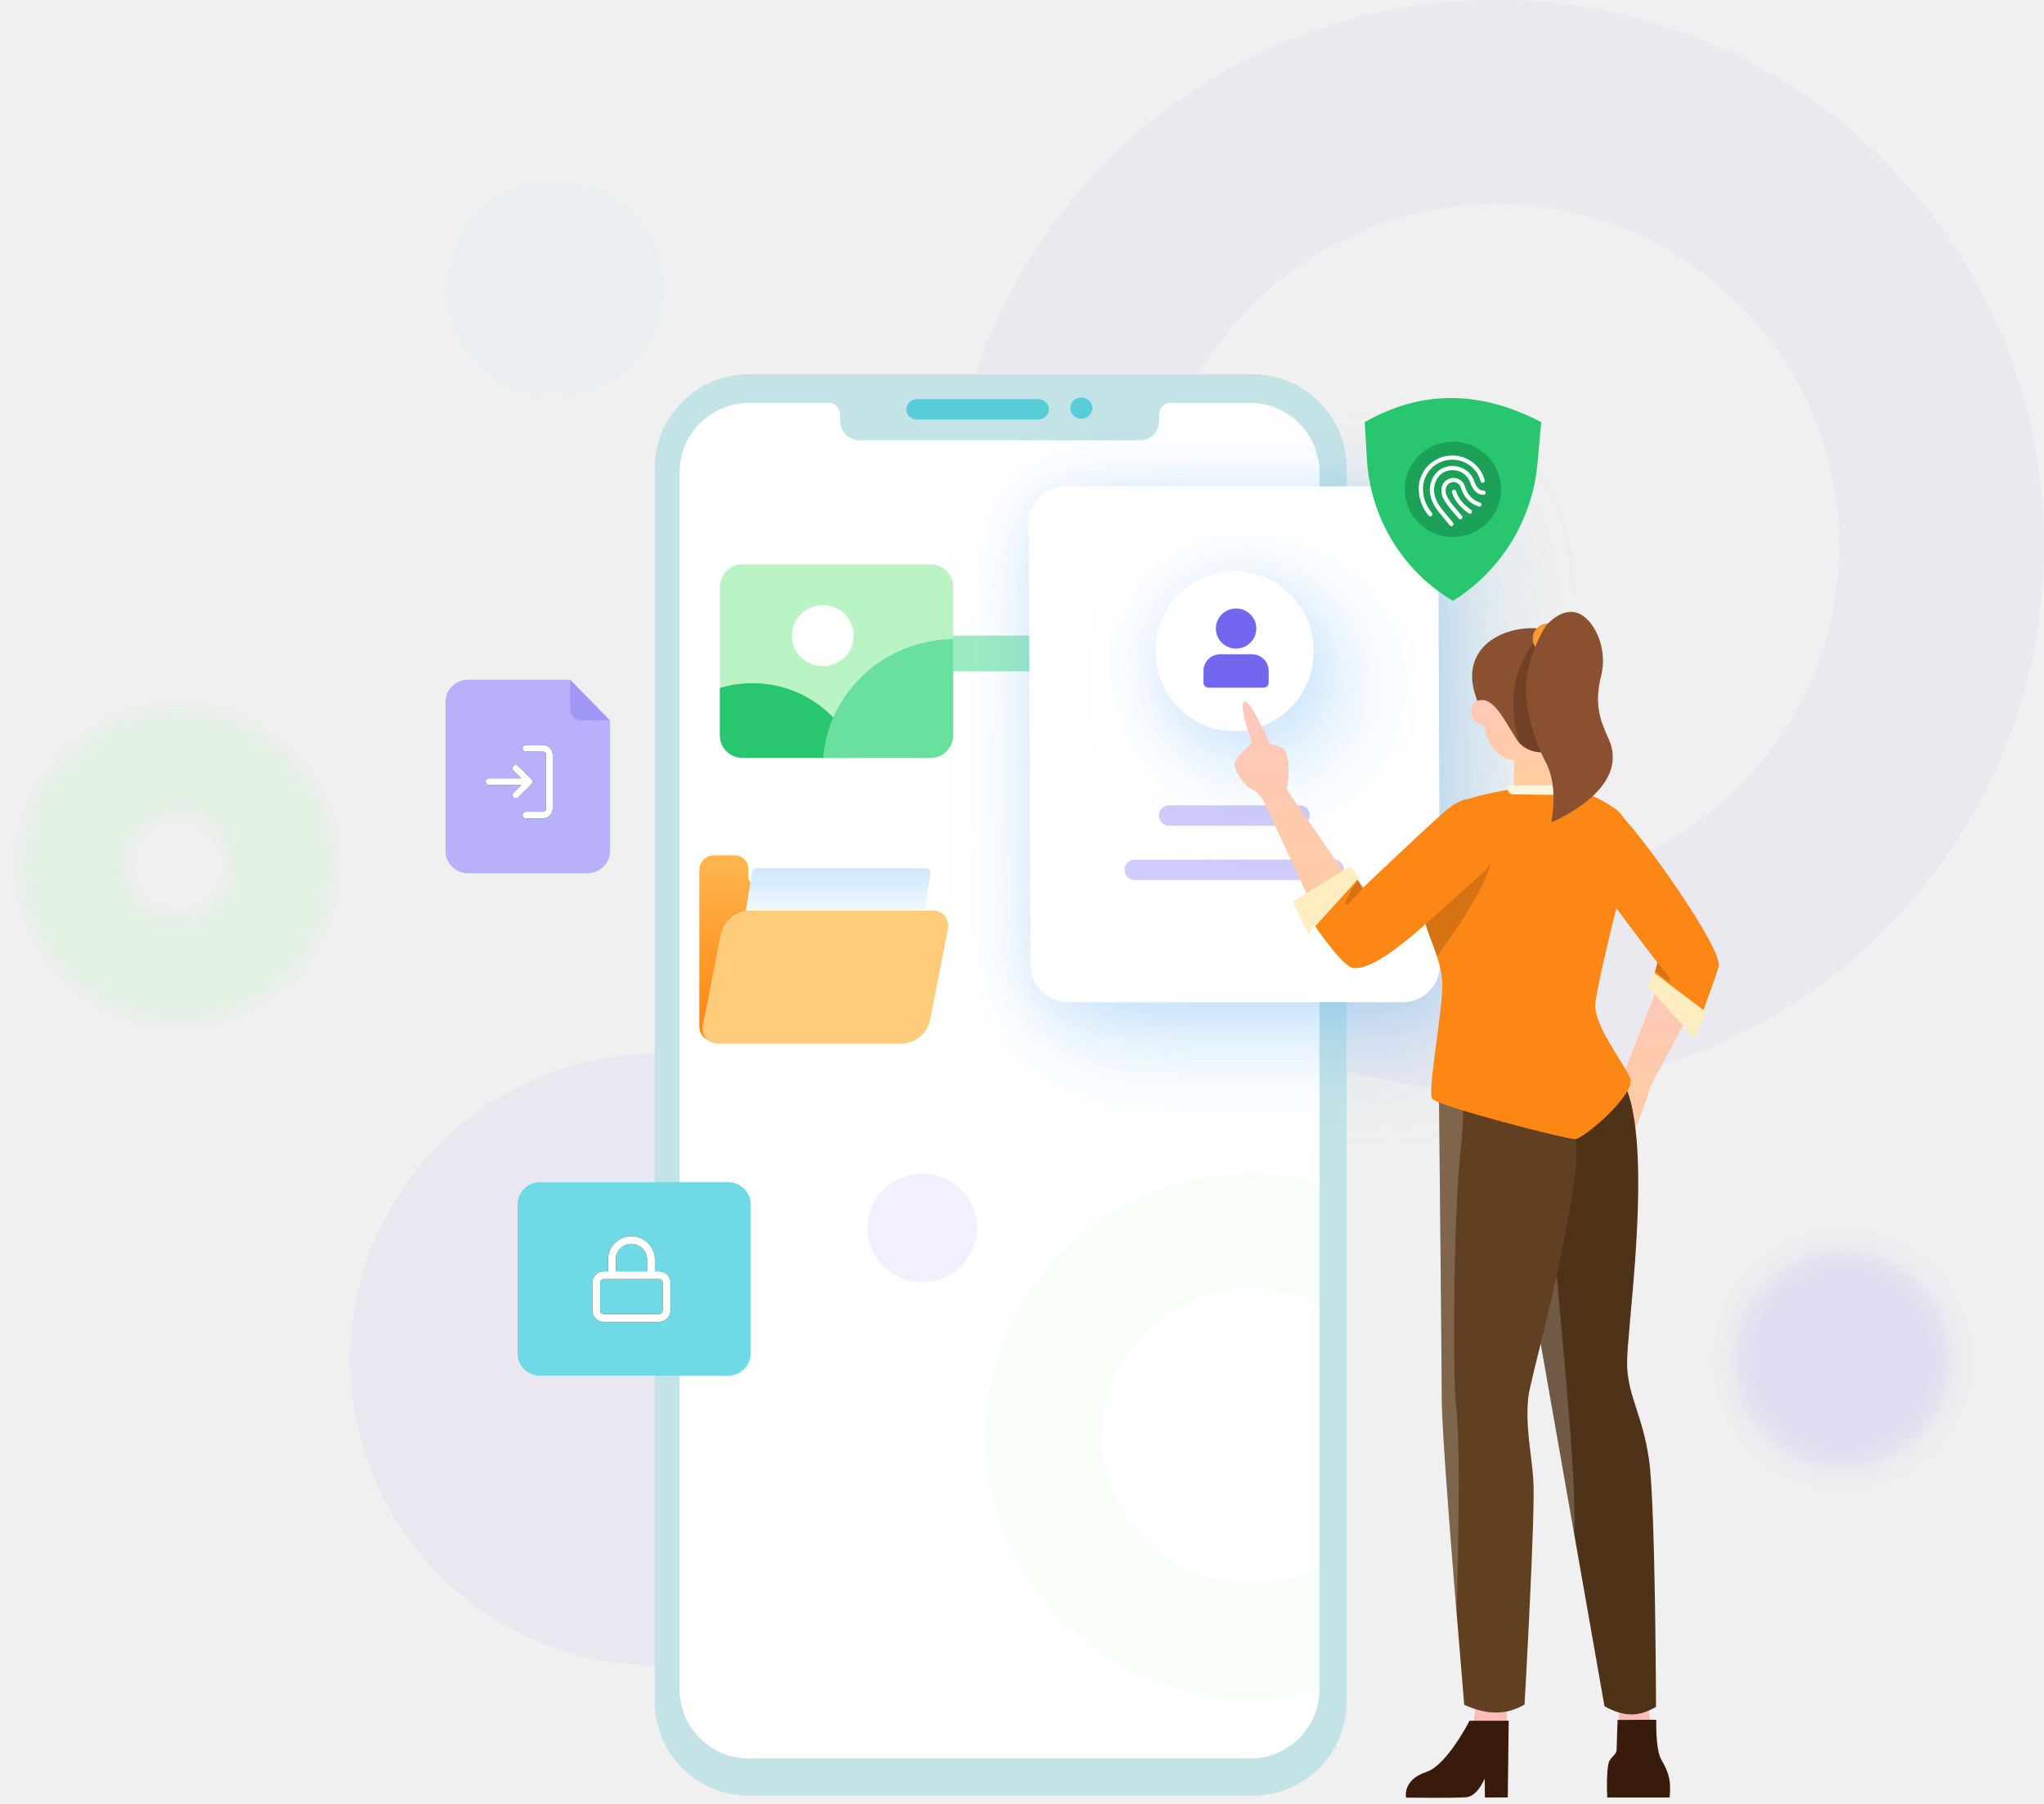
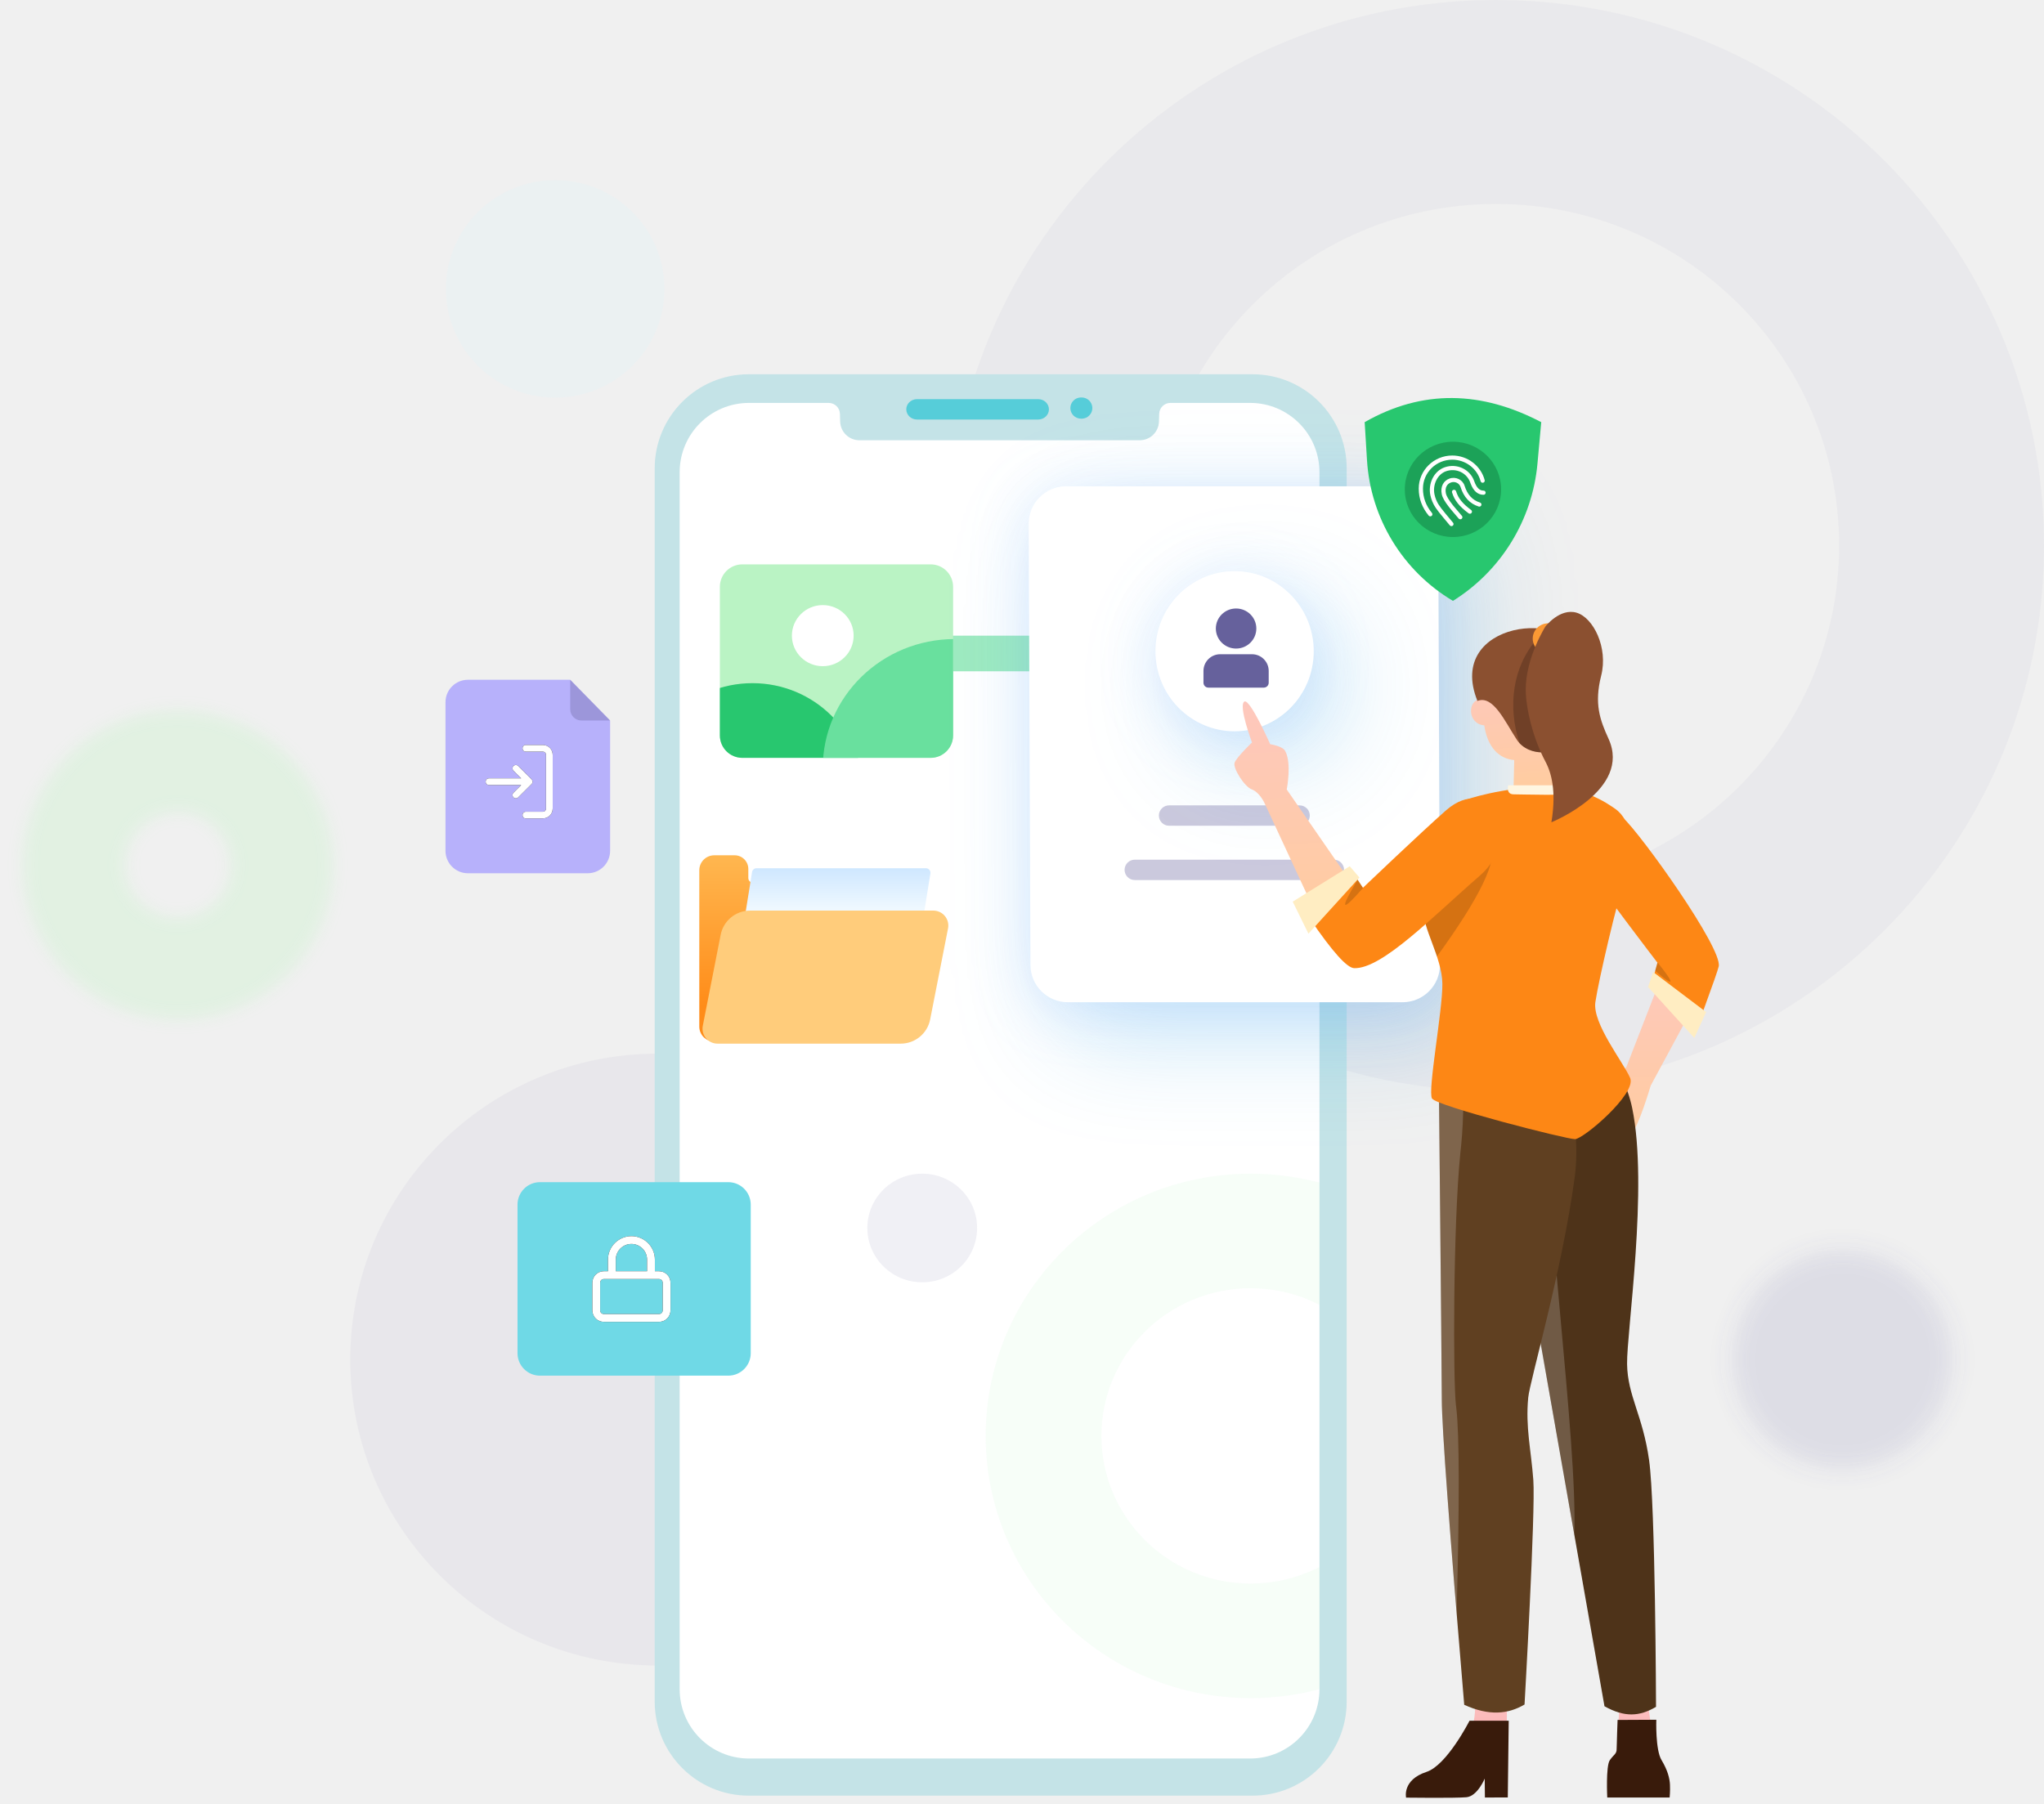
<svg xmlns="http://www.w3.org/2000/svg" xmlns:xlink="http://www.w3.org/1999/xlink" width="546px" height="482px" viewBox="0 0 546 482" version="1.1">
  <defs>
    <filter x="-7.2%" y="-7.3%" width="114.5%" height="114.5%" filterUnits="objectBoundingBox" id="filter-1">
      <feGaussianBlur stdDeviation="2" in="SourceGraphic" />
    </filter>
    <filter x="-15.4%" y="-15.5%" width="130.8%" height="131.0%" filterUnits="objectBoundingBox" id="filter-2">
      <feGaussianBlur stdDeviation="3" in="SourceGraphic" />
    </filter>
    <path d="M18.522,0 L39.813,0 C41.436,5.90080916e-16 42.764,1.29 42.811,2.912 L42.872,4.988 C42.953,7.767 45.229,9.977 48.008,9.977 L122.898,9.977 C125.677,9.977 127.953,7.767 128.034,4.988 L128.094,2.912 C128.142,1.29 129.47,7.42186714e-16 131.093,0 L152.384,0 C162.613,-1.87911363e-15 170.906,8.293 170.906,18.522 L170.906,343.682 C170.906,353.912 162.613,362.204 152.384,362.204 L18.522,362.204 C8.293,362.204 8.35816978e-15,353.912 0,343.682 L0,18.522 C-4.8054561e-15,8.293 8.293,-8.77902741e-15 18.522,0 Z" id="path-3" />
    <linearGradient x1="50%" y1="81.177%" x2="50%" y2="-34.513%" id="linearGradient-5">
      <stop stop-color="#FF8C19" offset="0%" />
      <stop stop-color="#FFC967" offset="100%" />
    </linearGradient>
    <linearGradient x1="62.11%" y1="31.381%" x2="62.11%" y2="-27.478%" id="linearGradient-6">
      <stop stop-color="#F8FDFF" offset="0%" />
      <stop stop-color="#AAD4FF" offset="100%" />
    </linearGradient>
    <path d="M19.69,3.569 L19.69,17.846 C19.69,19.362 18.527,20.522 17.005,20.522 L12.53,20.522 C11.993,20.522 11.635,20.165 11.635,19.63 C11.635,19.095 11.993,18.738 12.53,18.738 L17.005,18.738 C17.542,18.738 17.9,18.381 17.9,17.846 L17.9,3.569 C17.9,3.034 17.542,2.677 17.005,2.677 L12.53,2.677 C11.993,2.677 11.635,2.32 11.635,1.785 C11.635,1.249 11.993,0.892 12.53,0.892 L17.005,0.892 C18.527,0.892 19.69,2.052 19.69,3.569 Z M14.231,11.064 C14.32,10.886 14.32,10.618 14.231,10.35 C14.141,10.261 14.141,10.172 14.052,10.083 L10.472,6.514 C10.114,6.157 9.577,6.157 9.219,6.514 C8.861,6.871 8.861,7.406 9.219,7.763 L11.277,9.815 L2.685,9.815 C2.148,9.815 1.79,10.172 1.79,10.707 C1.79,11.243 2.148,11.6 2.685,11.6 L11.277,11.6 L9.219,13.652 C8.861,14.009 8.861,14.544 9.219,14.901 C9.398,15.079 9.666,15.169 9.845,15.169 C10.024,15.169 10.293,15.079 10.472,14.901 L14.052,11.332 C14.141,11.243 14.231,11.153 14.231,11.064 Z" id="path-7" />
    <path d="M19.839,10.41 L18.795,10.41 L18.795,7.287 C18.795,3.852 15.976,1.041 12.53,1.041 C9.084,1.041 6.265,3.852 6.265,7.287 L6.265,10.41 L5.221,10.41 C3.446,10.41 2.088,11.763 2.088,13.533 L2.088,20.82 C2.088,22.589 3.446,23.943 5.221,23.943 L19.839,23.943 C21.615,23.943 22.972,22.589 22.972,20.82 L22.972,13.533 C22.972,11.763 21.615,10.41 19.839,10.41 Z M8.353,7.287 C8.353,4.997 10.233,3.123 12.53,3.123 C14.827,3.123 16.707,4.997 16.707,7.287 L16.707,10.41 L8.353,10.41 L8.353,7.287 Z M20.884,20.82 C20.884,21.444 20.466,21.861 19.839,21.861 L5.221,21.861 C4.594,21.861 4.177,21.444 4.177,20.82 L4.177,13.533 C4.177,12.908 4.594,12.492 5.221,12.492 L19.839,12.492 C20.466,12.492 20.884,12.908 20.884,13.533 L20.884,20.82 Z" id="path-9" />
    <path d="M6,0 L56.3,0 C59.614,-1.4968968e-15 62.3,2.686 62.3,6 L62.3,45.698 C62.3,49.011 59.614,51.698 56.3,51.698 L6,51.698 C2.686,51.698 -4.82366169e-16,49.011 0,45.698 L0,6 C-1.29399067e-15,2.686 2.686,-2.79460044e-16 6,0 Z" id="path-11" />
    <path d="M10.04,1.03111251e-13 L99.431,1.03111251e-13 C104.938,1.03875937e-13 109.409,4.453 109.431,9.96 L109.901,127.821 C109.923,133.343 105.464,137.838 99.941,137.86 C99.928,137.86 99.914,137.86 99.901,137.86 L10.51,137.86 C5.003,137.86 0.532,133.407 0.51,127.9 L0.04,10.04 C0.018,4.517 4.477,0.022 10,7.94958278e-05 C10.013,2.6498662e-05 10.027,9.95609792e-14 10.04,1.03111251e-13 Z" id="path-13" />
    <filter x="-35.0%" y="-27.2%" width="184.5%" height="167.5%" filterUnits="objectBoundingBox" id="filter-14">
      <feOffset dx="8" dy="9" in="SourceAlpha" result="shadowOffsetOuter1" />
      <feGaussianBlur stdDeviation="14" in="shadowOffsetOuter1" result="shadowBlurOuter1" />
      <feColorMatrix values="0 0 0 0 0.076   0 0 0 0 0.583   0 0 0 0 0.879  0 0 0 0.229 0" type="matrix" in="shadowBlurOuter1" result="shadowMatrixOuter1" />
      <feOffset dx="0" dy="2" in="SourceAlpha" result="shadowOffsetOuter2" />
      <feGaussianBlur stdDeviation="7.5" in="shadowOffsetOuter2" result="shadowBlurOuter2" />
      <feColorMatrix values="0 0 0 0 0.504   0 0 0 0 0.7   0 0 0 0 1  0 0 0 0.234 0" type="matrix" in="shadowBlurOuter2" result="shadowMatrixOuter2" />
      <feMerge>
        <feMergeNode in="shadowMatrixOuter1" />
        <feMergeNode in="shadowMatrixOuter2" />
      </feMerge>
    </filter>
    <ellipse id="path-15" cx="21.141" cy="21.394" rx="21.141" ry="21.394" />
    <filter x="-91.1%" y="-87.6%" width="320.0%" height="317.4%" filterUnits="objectBoundingBox" id="filter-16">
      <feOffset dx="8" dy="9" in="SourceAlpha" result="shadowOffsetOuter1" />
      <feGaussianBlur stdDeviation="14" in="shadowOffsetOuter1" result="shadowBlurOuter1" />
      <feColorMatrix values="0 0 0 0 0.076   0 0 0 0 0.583   0 0 0 0 0.879  0 0 0 0.229 0" type="matrix" in="shadowBlurOuter1" result="shadowMatrixOuter1" />
      <feOffset dx="0" dy="2" in="SourceAlpha" result="shadowOffsetOuter2" />
      <feGaussianBlur stdDeviation="7.5" in="shadowOffsetOuter2" result="shadowBlurOuter2" />
      <feColorMatrix values="0 0 0 0 0.504   0 0 0 0 0.7   0 0 0 0 1  0 0 0 0.234 0" type="matrix" in="shadowBlurOuter2" result="shadowMatrixOuter2" />
      <feMerge>
        <feMergeNode in="shadowMatrixOuter1" />
        <feMergeNode in="shadowMatrixOuter2" />
      </feMerge>
    </filter>
    <linearGradient x1="47.237%" y1="-28.186%" x2="50%" y2="91.05%" id="linearGradient-17">
      <stop stop-color="#FDC6C6" offset="0%" />
      <stop stop-color="#FFCCA1" offset="100%" />
    </linearGradient>
    <linearGradient x1="45.73%" y1="-28.186%" x2="50%" y2="91.05%" id="linearGradient-18">
      <stop stop-color="#FDC6C6" offset="0%" />
      <stop stop-color="#FAB2B2" offset="100%" />
    </linearGradient>
    <linearGradient x1="44.539%" y1="-28.186%" x2="50%" y2="91.05%" id="linearGradient-19">
      <stop stop-color="#FDC6C6" offset="0%" />
      <stop stop-color="#FAB2B2" offset="100%" />
    </linearGradient>
    <linearGradient x1="44.055%" y1="-28.186%" x2="50%" y2="91.05%" id="linearGradient-20">
      <stop stop-color="#FDC6C6" offset="0%" />
      <stop stop-color="#FFCCA1" offset="100%" />
    </linearGradient>
    <linearGradient x1="47.831%" y1="-28.186%" x2="50%" y2="91.05%" id="linearGradient-21">
      <stop stop-color="#FDC6C6" offset="0%" />
      <stop stop-color="#FFCCA1" offset="100%" />
    </linearGradient>
  </defs>
  <g id="📝-Pages-New" stroke="none" stroke-width="1" fill="none" fill-rule="evenodd">
    <g id="Not-Authorized" transform="translate(-444, -309)">
      <g id="Illustration" transform="translate(450, 309)">
        <g id="Shape">
-           <path d="M393.598,0 C474.454,0 540,65.259 540,145.76 C540,226.261 474.454,291.52 393.598,291.52 C312.742,291.52 247.196,226.261 247.196,145.76 C247.196,65.259 312.742,0 393.598,0 Z M393.598,54.49 C342.969,54.49 301.926,95.353 301.926,145.76 C301.926,196.167 342.969,237.031 393.598,237.031 C444.227,237.031 485.27,196.167 485.27,145.76 C485.27,95.353 444.227,54.49 393.598,54.49 Z" id="Oval" fill="#7367F0" fill-rule="nonzero" opacity="0.053" />
+           <path d="M393.598,0 C474.454,0 540,65.259 540,145.76 C540,226.261 474.454,291.52 393.598,291.52 C312.742,291.52 247.196,226.261 247.196,145.76 C247.196,65.259 312.742,0 393.598,0 Z M393.598,54.49 C342.969,54.49 301.926,95.353 301.926,145.76 C301.926,196.167 342.969,237.031 393.598,237.031 C444.227,237.031 485.27,196.167 485.27,145.76 C485.27,95.353 444.227,54.49 393.598,54.49 Z" id="Oval" fill="#66619c" fill-rule="nonzero" opacity="0.053" />
          <path d="M41.503,189.806 C64.425,189.806 83.007,208.306 83.007,231.128 C83.007,253.949 64.425,272.449 41.503,272.449 C18.582,272.449 0,253.949 0,231.128 C0,208.306 18.582,189.806 41.503,189.806 Z M41.503,217.051 C33.695,217.051 27.365,223.353 27.365,231.128 C27.365,238.902 33.695,245.204 41.503,245.204 C49.312,245.204 55.642,238.902 55.642,231.128 C55.642,223.353 49.312,217.051 41.503,217.051 Z" id="Oval" fill="#8BF78F" fill-rule="nonzero" opacity="0.141" filter="url(#filter-1)" />
-           <ellipse id="Oval" fill-opacity="0.061" fill="#7367F0" cx="169.662" cy="363.265" rx="82.095" ry="81.735" />
+           <ellipse id="Oval" fill-opacity="0.061" fill="#66619c" cx="169.662" cy="363.265" rx="82.095" ry="81.735" />
          <ellipse id="Oval" fill="#CEF5FF" opacity="0.141" cx="142.297" cy="77.194" rx="29.189" ry="29.061" />
-           <ellipse id="Oval" fill-opacity="0.136" fill="#7367F0" filter="url(#filter-2)" cx="486.182" cy="363.265" rx="29.189" ry="29.061" />
+           <ellipse id="Oval" fill-opacity="0.136" fill="#66619c" filter="url(#filter-2)" cx="486.182" cy="363.265" rx="29.189" ry="29.061" />
        </g>
        <g id="File-Organizer" transform="translate(113, 100)">
          <g id="Phone3" transform="translate(55.88661, 0)">
            <path d="M25.137,0 L159.708,0 C173.591,-2.55022564e-15 184.845,11.254 184.845,25.137 L184.845,354.641 C184.845,368.523 173.591,379.778 159.708,379.778 L25.137,379.778 C11.254,379.778 2.9341734e-15,368.523 -2.60392312e-14,354.641 L-2.60392312e-14,25.137 C-3.4844809e-14,11.254 11.254,2.55022564e-15 25.137,0 Z" id="Rectangle" fill="#C4E3E7" />
            <g id="Group-48" transform="translate(6.66654, 7.653065)">
              <mask id="mask-4" fill="white">
                <use xlink:href="#path-3" />
              </mask>
              <use id="Rectangle" fill="#FFFFFF" xlink:href="#path-3" />
-               <ellipse id="Oval" fill="#7367F0" opacity="0.099" mask="url(#mask-4)" cx="64.795" cy="220.451" rx="14.659" ry="14.512" />
+               <ellipse id="Oval" fill="#66619c" opacity="0.099" mask="url(#mask-4)" cx="64.795" cy="220.451" rx="14.659" ry="14.512" />
              <path d="M152.519,205.94 C191.606,205.94 223.293,237.309 223.293,276.004 C223.293,314.699 191.606,346.068 152.519,346.068 C113.431,346.068 81.744,314.699 81.744,276.004 C81.744,237.309 113.431,205.94 152.519,205.94 Z M152.519,236.55 C130.508,236.55 112.665,254.214 112.665,276.004 C112.665,297.793 130.508,315.457 152.519,315.457 C174.529,315.457 192.372,297.793 192.372,276.004 C192.372,254.214 174.529,236.55 152.519,236.55 Z" id="Oval" fill="#C8F5D0" opacity="0.141" mask="url(#mask-4)" />
              <path d="M25.58,62.184 L146.612,62.184 C149.242,62.184 151.373,64.316 151.373,66.946 C151.373,69.575 149.242,71.707 146.612,71.707 L25.58,71.707 C22.951,71.707 20.819,69.575 20.819,66.946 C20.819,64.316 22.951,62.184 25.58,62.184 Z" id="Rectangle" fill-opacity="0.642" fill="#68DE9E" mask="url(#mask-4)" />
            </g>
            <path d="M102.442,6.649 C104.023,6.649 105.305,7.867 105.305,9.37 C105.305,10.839 104.079,12.036 102.547,12.089 L102.442,12.091 L70.068,12.091 C68.487,12.091 67.205,10.872 67.205,9.37 C67.205,7.9 68.43,6.703 69.963,6.651 L70.068,6.649 L102.442,6.649 Z" id="Path" fill="#56CDD9" fill-rule="nonzero" />
            <path d="M114.044,6.195 C115.625,6.195 116.907,7.464 116.907,9.03 C116.907,10.56 115.682,11.807 114.149,11.862 L114.044,11.864 L113.894,11.864 C112.313,11.864 111.031,10.595 111.031,9.03 C111.031,7.499 112.256,6.252 113.789,6.197 L113.894,6.195 L114.044,6.195 Z" id="Path" fill="#56CDD9" fill-rule="nonzero" />
          </g>
          <g id="Group-37" transform="translate(67.79688, 127.8836)">
            <path d="M4,0.64 L9.445,0.64 C11.462,0.64 13.097,2.275 13.097,4.292 L13.097,6.725 C13.097,7.398 13.643,7.944 14.316,7.944 L55.484,7.944 C57.693,7.944 59.484,9.735 59.484,11.944 L59.484,46.403 C59.484,48.613 57.693,50.403 55.484,50.403 L4,50.403 C1.791,50.403 6.42046992e-16,48.613 0,46.403 L0,4.64 C-2.705415e-16,2.431 1.791,0.64 4,0.64 Z" id="Rectangle" fill="url(#linearGradient-5)" />
            <path d="M15.3,4.096 L60.53,4.096 C61.203,4.096 61.749,4.642 61.749,5.315 C61.749,5.38 61.744,5.445 61.734,5.509 L54.944,47.65 C54.848,48.241 54.338,48.676 53.74,48.676 L8.51,48.676 C7.837,48.676 7.291,48.13 7.291,47.456 C7.291,47.391 7.296,47.326 7.307,47.262 L14.097,5.121 C14.192,4.53 14.702,4.096 15.3,4.096 Z" id="Rectangle" fill="url(#linearGradient-6)" />
            <path d="M66.445,20.188 L61.669,44.507 C60.932,48.259 57.642,50.965 53.819,50.965 L4.862,50.965 C2.653,50.965 0.862,49.174 0.862,46.965 C0.862,46.706 0.887,46.448 0.937,46.194 L5.713,21.875 C6.45,18.123 9.739,15.417 13.563,15.417 L62.52,15.417 C64.729,15.417 66.52,17.208 66.52,19.417 C66.52,19.676 66.495,19.934 66.445,20.188 Z" id="Rectangle" fill="#FFCC7B" />
          </g>
          <g id="Group-28" transform="translate(0, 81.62785)">
            <path d="M6,0 L33.316,0 L33.316,0 L43.976,10.884 L43.976,45.698 C43.976,49.011 41.29,51.698 37.976,51.698 L6,51.698 C2.686,51.698 4.05812251e-16,49.011 0,45.698 L0,6 C-4.05812251e-16,2.686 2.686,6.08718376e-16 6,0 Z" id="Rectangle" fill="#B7B1FB" />
            <g id="Icon" transform="translate(8.950131, 16.52257)">
              <mask id="mask-8" fill="white">
                <use xlink:href="#path-7" />
              </mask>
              <use id="Mask" fill="#000000" fill-rule="nonzero" xlink:href="#path-7" />
              <g id="Group" mask="url(#mask-8)" fill="#FFFFFF">
                <g id="Icon-Color">
                  <rect id="🎨-Icon-Color" x="0" y="0" width="21.48" height="21.415" />
                </g>
              </g>
            </g>
-             <path d="M43.976,10.884 L36.316,10.884 C34.659,10.884 33.316,9.541 33.316,7.884 L33.316,0 L33.316,0 L43.976,10.884 Z" id="Path" fill="#7367F0" fill-rule="nonzero" opacity="0.34" />
+             <path d="M43.976,10.884 L36.316,10.884 C34.659,10.884 33.316,9.541 33.316,7.884 L33.316,0 L33.316,0 L43.976,10.884 Z" id="Path" fill="#66619c" fill-rule="nonzero" opacity="0.34" />
          </g>
          <g id="Group" transform="translate(19.23965, 215.8603)">
            <path d="M6,0 L56.3,0 C59.614,-4.44006117e-15 62.3,2.686 62.3,6 L62.3,45.698 C62.3,49.011 59.614,51.698 56.3,51.698 L6,51.698 C2.686,51.698 1.29399067e-15,49.011 0,45.698 L0,6 C4.82366169e-16,2.686 2.686,-2.79460044e-16 6,0 Z" id="Rectangle" fill="#6FD9E6" />
            <g transform="translate(17.90026, 13.38415)" id="Icon">
              <mask id="mask-10" fill="white">
                <use xlink:href="#path-9" />
              </mask>
              <use id="Mask" fill="#000000" fill-rule="nonzero" xlink:href="#path-9" />
              <g id="Group" mask="url(#mask-10)" fill="#FFFFFF">
                <g id="Icon-Color">
                  <rect id="🎨-Icon-Color" x="0" y="0" width="25.06" height="24.984" />
                </g>
              </g>
            </g>
          </g>
          <g id="Group-34" transform="translate(73.29392, 50.79066)">
            <mask id="mask-12" fill="white">
              <use xlink:href="#path-11" />
            </mask>
            <use id="Rectangle" fill="#BAF3C4" fill-rule="nonzero" xlink:href="#path-11" />
            <ellipse id="Oval" fill="#FFFFFF" mask="url(#mask-12)" cx="27.485" cy="19.046" rx="8.246" ry="8.163" />
            <ellipse id="Oval" fill="#28C76F" mask="url(#mask-12)" cx="8.704" cy="61.221" rx="29.776" ry="29.477" />
            <ellipse id="Oval" fill="#69E09E" mask="url(#mask-12)" cx="62.758" cy="54.419" rx="35.273" ry="34.465" />
          </g>
          <g id="Group-23" transform="translate(155.7496, 29.93021)">
            <g id="Rectangle">
              <use fill="black" fill-opacity="1" filter="url(#filter-14)" xlink:href="#path-13" />
              <use fill="#FFFFFF" fill-rule="evenodd" xlink:href="#path-13" />
            </g>
-             <path d="M37.536,85.256 L72.405,85.256 C73.908,85.256 75.126,86.474 75.126,87.977 C75.126,89.479 73.908,90.698 72.405,90.698 L37.536,90.698 C36.033,90.698 34.815,89.479 34.815,87.977 C34.815,86.474 36.033,85.256 37.536,85.256 Z" id="Rectangle" fill="#7367F0" fill-rule="nonzero" opacity="0.34" />
-             <path d="M28.374,99.767 L81.567,99.767 C83.07,99.767 84.288,100.986 84.288,102.488 C84.288,103.991 83.07,105.209 81.567,105.209 L28.374,105.209 C26.871,105.209 25.653,103.991 25.653,102.488 C25.653,100.986 26.871,99.767 28.374,99.767 Z" id="Rectangle" fill="#7367F0" fill-rule="nonzero" opacity="0.34" />
+             <path d="M37.536,85.256 L72.405,85.256 C73.908,85.256 75.126,86.474 75.126,87.977 C75.126,89.479 73.908,90.698 72.405,90.698 L37.536,90.698 C36.033,90.698 34.815,89.479 34.815,87.977 C34.815,86.474 36.033,85.256 37.536,85.256 Z" id="Rectangle" fill="#66619c" fill-rule="nonzero" opacity="0.34" />
+             <path d="M28.374,99.767 L81.567,99.767 C83.07,99.767 84.288,100.986 84.288,102.488 C84.288,103.991 83.07,105.209 81.567,105.209 L28.374,105.209 C26.871,105.209 25.653,103.991 25.653,102.488 C25.653,100.986 26.871,99.767 28.374,99.767 Z" id="Rectangle" fill="#66619c" fill-rule="nonzero" opacity="0.34" />
            <g id="Icon8" transform="translate(33.89844, 22.6744)">
              <g id="Oval">
                <use fill="black" fill-opacity="1" filter="url(#filter-16)" xlink:href="#path-15" />
                <use fill="#FFFFFF" fill-rule="evenodd" xlink:href="#path-15" />
              </g>
-               <g id="Group-70" transform="translate(12.82644, 9.976738)" fill="#7367F0">
+               <g id="Group-70" transform="translate(12.82644, 9.976738)" fill="#66619c">
                <path d="M12.964,12.223 C15.428,12.223 17.426,14.221 17.426,16.684 L17.426,19.834 C17.426,20.559 16.838,21.146 16.114,21.146 L1.312,21.146 C0.587,21.146 4.0466296e-12,20.559 4.04654088e-12,19.834 L4.04654088e-12,16.684 C4.04623913e-12,14.221 1.997,12.223 4.461,12.223 L12.964,12.223 Z M8.713,9.70779013e-13 C11.7,9.70779013e-13 14.121,2.397 14.121,5.354 C14.121,8.31 11.7,10.707 8.713,10.707 C5.726,10.707 3.305,8.31 3.305,5.354 C3.305,2.397 5.726,9.70779013e-13 8.713,9.70779013e-13 Z" id="Combined-Shape" />
              </g>
            </g>
          </g>
          <g id="Wom3.5" transform="translate(210.72, 63.48833)">
            <g id="RArm" transform="translate(91.27213, 52.02436)">
              <path d="M13.589,69.931 C13.589,69.931 3.859,80.464 4.535,81.413 C5.212,82.368 10.254,79.818 10.254,79.818 C10.254,79.818 4.347,90.666 5.712,91.408 C7.075,92.15 13.762,90.174 15.729,87.9 C17.696,85.627 20.351,74.517 20.351,74.517 L34.469,44.885 L22.989,41.583 L13.589,69.931 Z" id="Path" fill="url(#linearGradient-17)" transform="translate(19.48525, 66.57517) rotate(2.866471) translate(-19.48525, -66.57517) " />
              <path d="M2.966,16.229 C7.269,22.847 21.752,41.708 21.752,41.708 C21.752,41.708 21.4,42.962 20.697,45.471 L34.006,54.504 C36.527,47.61 37.897,43.678 38.116,42.708 C39.198,37.909 17.331,7.285 12.435,2.86 C4.726,-4.108 -3.609,6.115 2.966,16.229 Z" id="Path" fill="#FD8715" />
              <path d="M25.214,46.715 C25.379,46.395 24.232,44.704 21.773,41.64 L21.148,43.875 C23.693,46.088 25.048,47.034 25.214,46.715 Z" id="Path" fill-opacity="0.16" fill="#000000" />
              <polygon id="Path-70" fill="#FFEDC2" points="20.614 44.208 34.754 54.898 31.603 61.811 19.24 48.198" />
            </g>
            <g id="RLeg" transform="translate(67.4886, 111.1149)">
              <polygon id="Path" fill="url(#linearGradient-18)" points="35.472 179.674 34.686 192.922 44.754 193.181 42.862 179.674" />
              <path d="M35.718,184.893 C35.718,184.893 36,192.871 34.331,195.656 C32.652,198.442 32.143,200.601 32.069,202.267 C31.989,204.052 32.16,205.67 32.16,205.67 L48.824,205.67 C48.824,205.67 49.241,197.277 48.137,195.694 C47.034,194.111 46.31,194.084 46.31,192.685 C46.301,191.287 46.062,184.946 46.062,184.946 L35.718,184.893 Z" id="Path" fill="#391B0B" transform="translate(40.47459, 195.2817) scale(-1, 1) translate(-40.47459, -195.2817) " />
              <path d="M0,2.811 L26.118,-1.03111251e-13 L26.502,0.353 C28.363,2.109 36.453,10.263 38.777,21.409 C43.166,42.451 37.293,81.314 37.422,89.836 C37.546,98.358 41.614,103.5 43.305,115.549 C44.995,127.599 45.155,181.449 45.155,181.449 C40.673,184.078 36.729,184.266 31.385,181.291 L0,2.811 Z" id="Path" fill="#4E3319" />
              <path d="M23.33,135.481 L6.9980434e-14,2.811 L14.522,1.248 C15.169,47.337 24.199,109.638 23.33,135.481 Z" id="Path" fill-opacity="0.192" fill="#FFFFFF" />
            </g>
            <g id="LLeg" transform="translate(45.20709, 114.7656)">
              <path d="M27.631,174.631 L19.046,174.768 C19.422,180.65 18.51,184.587 16.309,186.579 L16.128,186.736 C12.143,190.043 27.519,188.849 27.519,188.849 L27.631,174.631 Z" id="Path" fill="url(#linearGradient-19)" />
              <path d="M0.602,181.508 L0.849,202.012 L6.962,202.017 L7.015,196.964 C7.015,196.964 8.944,201.675 11.891,201.947 C14.847,202.219 28.018,202.052 28.018,202.052 C28.018,202.052 29.113,197.322 22.556,195.174 C17.103,193.389 11.073,181.508 11.073,181.508 L0.602,181.508 Z" id="Path" fill="#391B0B" transform="translate(14.34422, 191.8053) scale(-1, 1) translate(-14.34422, -191.8053) " />
              <path d="M9.326,0.984 L38.654,0 L38.873,0.402 C40.296,3.074 48.094,18.718 45.686,36.501 C42.306,61.461 33.715,90.723 33.294,95.193 C32.544,103.163 34.044,108.933 34.659,117.165 C35.274,125.397 32.314,177.168 32.314,177.168 C27.962,179.76 22.783,180.268 16.199,177.246 C12.237,130.366 10.241,103.216 10.212,95.796 C10.168,84.668 9.326,0.984 9.326,0.984 Z" id="Path" fill="#604021" />
              <path d="M15.361,27.982 L15.166,29.831 C13.212,49.332 13.226,90.745 13.983,97.132 L14.087,97.955 C14.927,105.162 14.954,123.459 14.169,152.847 L13.147,140.166 C11.211,115.764 10.232,100.975 10.212,95.796 L10.176,90.437 C10.008,68.768 9.326,0.984 9.326,0.984 L15.511,0.777 C16.172,11.477 16.122,20.545 15.361,27.982 Z" id="Path" fill-opacity="0.192" fill="#FFFFFF" />
            </g>
            <g id="Head" transform="translate(63.09571, 3.054825)">
              <path d="M2.621,20.265 C-0.988,20.656 -0.732,26.936 3.661,27.264 C4.558,33.319 7.761,36.203 11.664,36.537 L11.448,45.695 L28.716,45.685 C28.716,45.685 23.853,39.215 24.095,30.359 C24.338,21.502 23.933,13.182 23.933,13.182 L1.567,13.579 L2.621,20.265 Z" id="Path" fill="url(#linearGradient-20)" />
              <path d="M29.105,20.735 C24.902,19.09 21.797,26.174 18.581,31.098 C15.365,36.022 7.033,35.186 5.885,31.098 C1.538,22.146 -2.209,9.976 2.864,8.977 C3.578,-3.962 37.786,-0.907 29.105,20.735 Z" id="Path" fill="#8B5030" transform="translate(15.47015, 17.88746) scale(-1, 1) translate(-15.47015, -17.88746) " />
              <path d="M25.564,4.08 C27.029,5.312 27.964,6.948 28.076,8.977 C33.149,9.976 29.403,22.146 25.055,31.098 C23.987,34.899 16.707,35.889 13.106,32.049 C9.822,22.309 11.225,11.419 17.865,4.081 L17.865,4.081 Z" id="Combined-Shape" fill-opacity="0.199" fill="#000000" />
              <ellipse id="Oval" fill="#FB9934" cx="20.734" cy="4.081" rx="4.123" ry="4.081" />
            </g>
            <g id="Body" transform="translate(50.52598, 45.84286)">
              <path d="M44.73,4.681 C48.583,10.283 55.003,29.298 55.367,33.575 C55.778,38.51 50.434,46.37 50.346,53.513 C50.268,60.657 54.332,82.167 53.111,84.177 C51.899,86.186 17.166,95.082 14.9,95.035 C12.643,94.986 -1.603,82.878 0.184,78.694 C1.982,74.51 10.324,64.112 9.474,58.41 C8.634,52.71 3.755,31.668 1.333,24.507 C-1.08,17.345 -0.276,9.826 4.228,6.744 C6.456,5.22 12.402,0.888 22.991,0.907 C33.58,0.927 44.431,4.246 44.73,4.681 Z" id="Path" fill="#FD8715" transform="translate(27.69486, 47.97133) scale(-1, 1) translate(-27.69486, -47.97133) " />
              <path d="M22.616,0.498 C22.319,2.104 22.82,2.907 24.121,2.907 C26.072,2.907 39.156,3.334 40.928,2.572 C42.11,2.064 42.523,1.373 42.169,0.498 L22.616,0.498 Z" id="Path-68" fill="#FFF6E1" />
              <path d="M5.068,16.798 L5.187,16.738 C12.321,13.213 16.607,13.057 18.044,16.271 C19.9,20.426 15.085,30.411 3.597,46.224 C2.019,41.428 -0.25,36.855 0.022,33.575 C0.233,31.1 2.472,23.689 5.068,16.798 Z" id="Path" fill-opacity="0.16" fill="#000000" />
            </g>
            <g id="LArm" transform="translate(0, 23.91528)">
              <path d="M8.001,27.046 C8.001,27.046 6.716,24.284 4.695,23.537 C2.676,22.789 -0.414,17.839 0.064,16.402 C0.541,14.965 4.72,10.978 4.72,10.978 C4.72,10.978 1.026,1.163 2.662,0.055 C4.108,-0.924 9.579,11.439 9.579,11.439 C9.579,11.439 12.795,11.919 13.537,13.183 C15.408,16.37 13.994,23.537 13.994,23.537 L32.982,51.005 L24.27,62.064 L8.001,27.046 Z" id="Path" fill="url(#linearGradient-21)" />
              <path d="M56.473,29.176 C50.051,34.824 34.344,49.807 34.344,49.807 C34.344,49.807 33.566,48.627 32.01,46.267 L20.263,58.175 C26.171,66.85 30.086,71.217 32.01,71.278 C39.528,71.514 53,57.462 65.664,46.489 C77.02,36.65 68.444,18.648 56.473,29.176 Z" id="Path" fill="#FD8715" />
              <path d="M34.391,49.825 C31.453,53.188 29.863,54.686 29.621,54.32 C29.378,53.953 30.486,51.725 32.944,47.637 L34.391,49.825 Z" id="Path" fill-opacity="0.16" fill="#000000" />
              <polygon id="Path-69" fill="#FFEDC2" points="33.416 47.069 19.792 62.064 15.595 53.507 30.824 44.046" />
            </g>
            <path d="M95.828,3.888 C95.828,3.888 91.97,-1.087 87.515,0.218 C83.06,1.523 79.031,9.524 80.944,17.044 C82.848,24.565 81.278,28.855 78.968,33.924 C72.764,47.559 94.244,56.216 94.244,56.216 C93.127,49.48 93.655,44.079 95.828,40.012 C99.185,33.729 101.092,25.671 101.092,20.741 C101.092,12.167 95.828,3.888 95.828,3.888 Z" id="Path" fill="#8B5030" transform="translate(89.46754, 28.10802) scale(-1, 1) translate(-89.46754, -28.10802) " />
          </g>
          <g id="Group-39" transform="translate(245.5346, 6.348833)">
            <path d="M0,6.445 C15.521,-2.409 31.255,-1.884 47.165,6.445 L46.161,17.509 C44.792,32.598 36.436,46.176 23.582,54.198 L23.582,54.198 L23.582,54.198 C10.171,46.232 1.573,32.144 0.62,16.575 L0,6.445 L0,6.445 Z" id="Rectangle" fill="#28C76F" />
            <ellipse id="Oval" fill="#1CA258" cx="23.582" cy="24.407" rx="12.863" ry="12.734" />
            <g id="Group-40" transform="translate(13.93501, 14.85627)" fill="#FFFFFF">
              <path d="M9.464,0.504 C13.555,0.504 17.096,3.234 18.124,7.083 C18.203,7.381 18.024,7.686 17.723,7.764 C17.423,7.843 17.115,7.666 17.035,7.368 C16.138,4.005 13.041,1.618 9.464,1.618 C5.139,1.618 1.635,5.076 1.635,9.34 C1.635,11.747 2.432,13.91 4.036,15.851 C4.233,16.089 4.198,16.44 3.957,16.635 C3.717,16.83 3.362,16.795 3.165,16.557 C1.398,14.419 0.509,12.007 0.509,9.34 C0.509,4.46 4.519,0.504 9.464,0.504 Z" id="Path" />
              <path d="M9.941,2.895 C13.305,2.905 16.045,5.51 16.155,8.798 L16.159,8.985 C16.165,10.823 16.685,11.833 17.683,12.163 C17.978,12.26 18.139,12.576 18.043,12.868 C17.947,13.16 17.629,13.318 17.334,13.221 C15.847,12.729 15.093,11.347 15.038,9.206 L15.035,8.981 C15.026,6.227 12.756,4.019 9.944,4.01 C7.413,4.002 5.261,6.315 4.965,8.905 C4.907,9.409 4.894,9.875 4.923,10.338 L4.954,10.741 C5.079,12.02 5.45,13.076 7.201,17.626 C7.312,17.915 7.167,18.236 6.877,18.344 C6.587,18.453 6.262,18.307 6.151,18.018 L5.216,15.568 C4.1,12.604 3.895,11.798 3.807,10.493 L3.801,10.401 C3.767,9.871 3.783,9.34 3.848,8.773 C4.204,5.661 6.786,2.885 9.941,2.895 Z" id="Path" transform="translate(10.92731, 10.63736) rotate(-19) translate(-10.92731, -10.63736) " />
              <path d="M10.542,5.948 C12.285,5.954 13.724,7.378 13.675,9.098 C13.603,11.576 14.412,13.409 16.106,14.66 C16.356,14.844 16.409,15.194 16.224,15.44 C16.04,15.687 15.688,15.737 15.438,15.553 C13.434,14.073 12.469,11.887 12.551,9.059 C12.582,7.978 11.662,7.067 10.546,7.064 C9.357,7.06 8.48,7.895 8.291,9.386 C8.195,10.143 8.447,11.307 9.009,12.904 L9.105,13.174 C9.185,13.395 9.27,13.623 9.364,13.867 L10.384,16.459 C10.494,16.747 10.348,17.068 10.058,17.176 C9.767,17.283 9.443,17.136 9.333,16.848 L8.515,14.778 L8.312,14.256 C8.217,14.006 8.129,13.773 8.047,13.545 L7.852,12.991 C7.302,11.375 7.058,10.167 7.176,9.24 C7.433,7.212 8.766,5.943 10.542,5.948 Z" id="Path" transform="translate(11.74056, 11.57967) rotate(-19) translate(-11.74056, -11.57967) " />
              <path d="M9.775,9.68 C10.073,9.59 10.387,9.755 10.478,10.049 C11.085,12.01 12.273,13.401 14.507,15.061 C14.756,15.246 14.806,15.595 14.619,15.841 C14.433,16.087 14.08,16.137 13.831,15.952 C11.424,14.163 10.091,12.603 9.402,10.376 C9.311,10.082 9.478,9.77 9.775,9.68 Z" id="Path" />
            </g>
          </g>
        </g>
      </g>
    </g>
  </g>
</svg>
